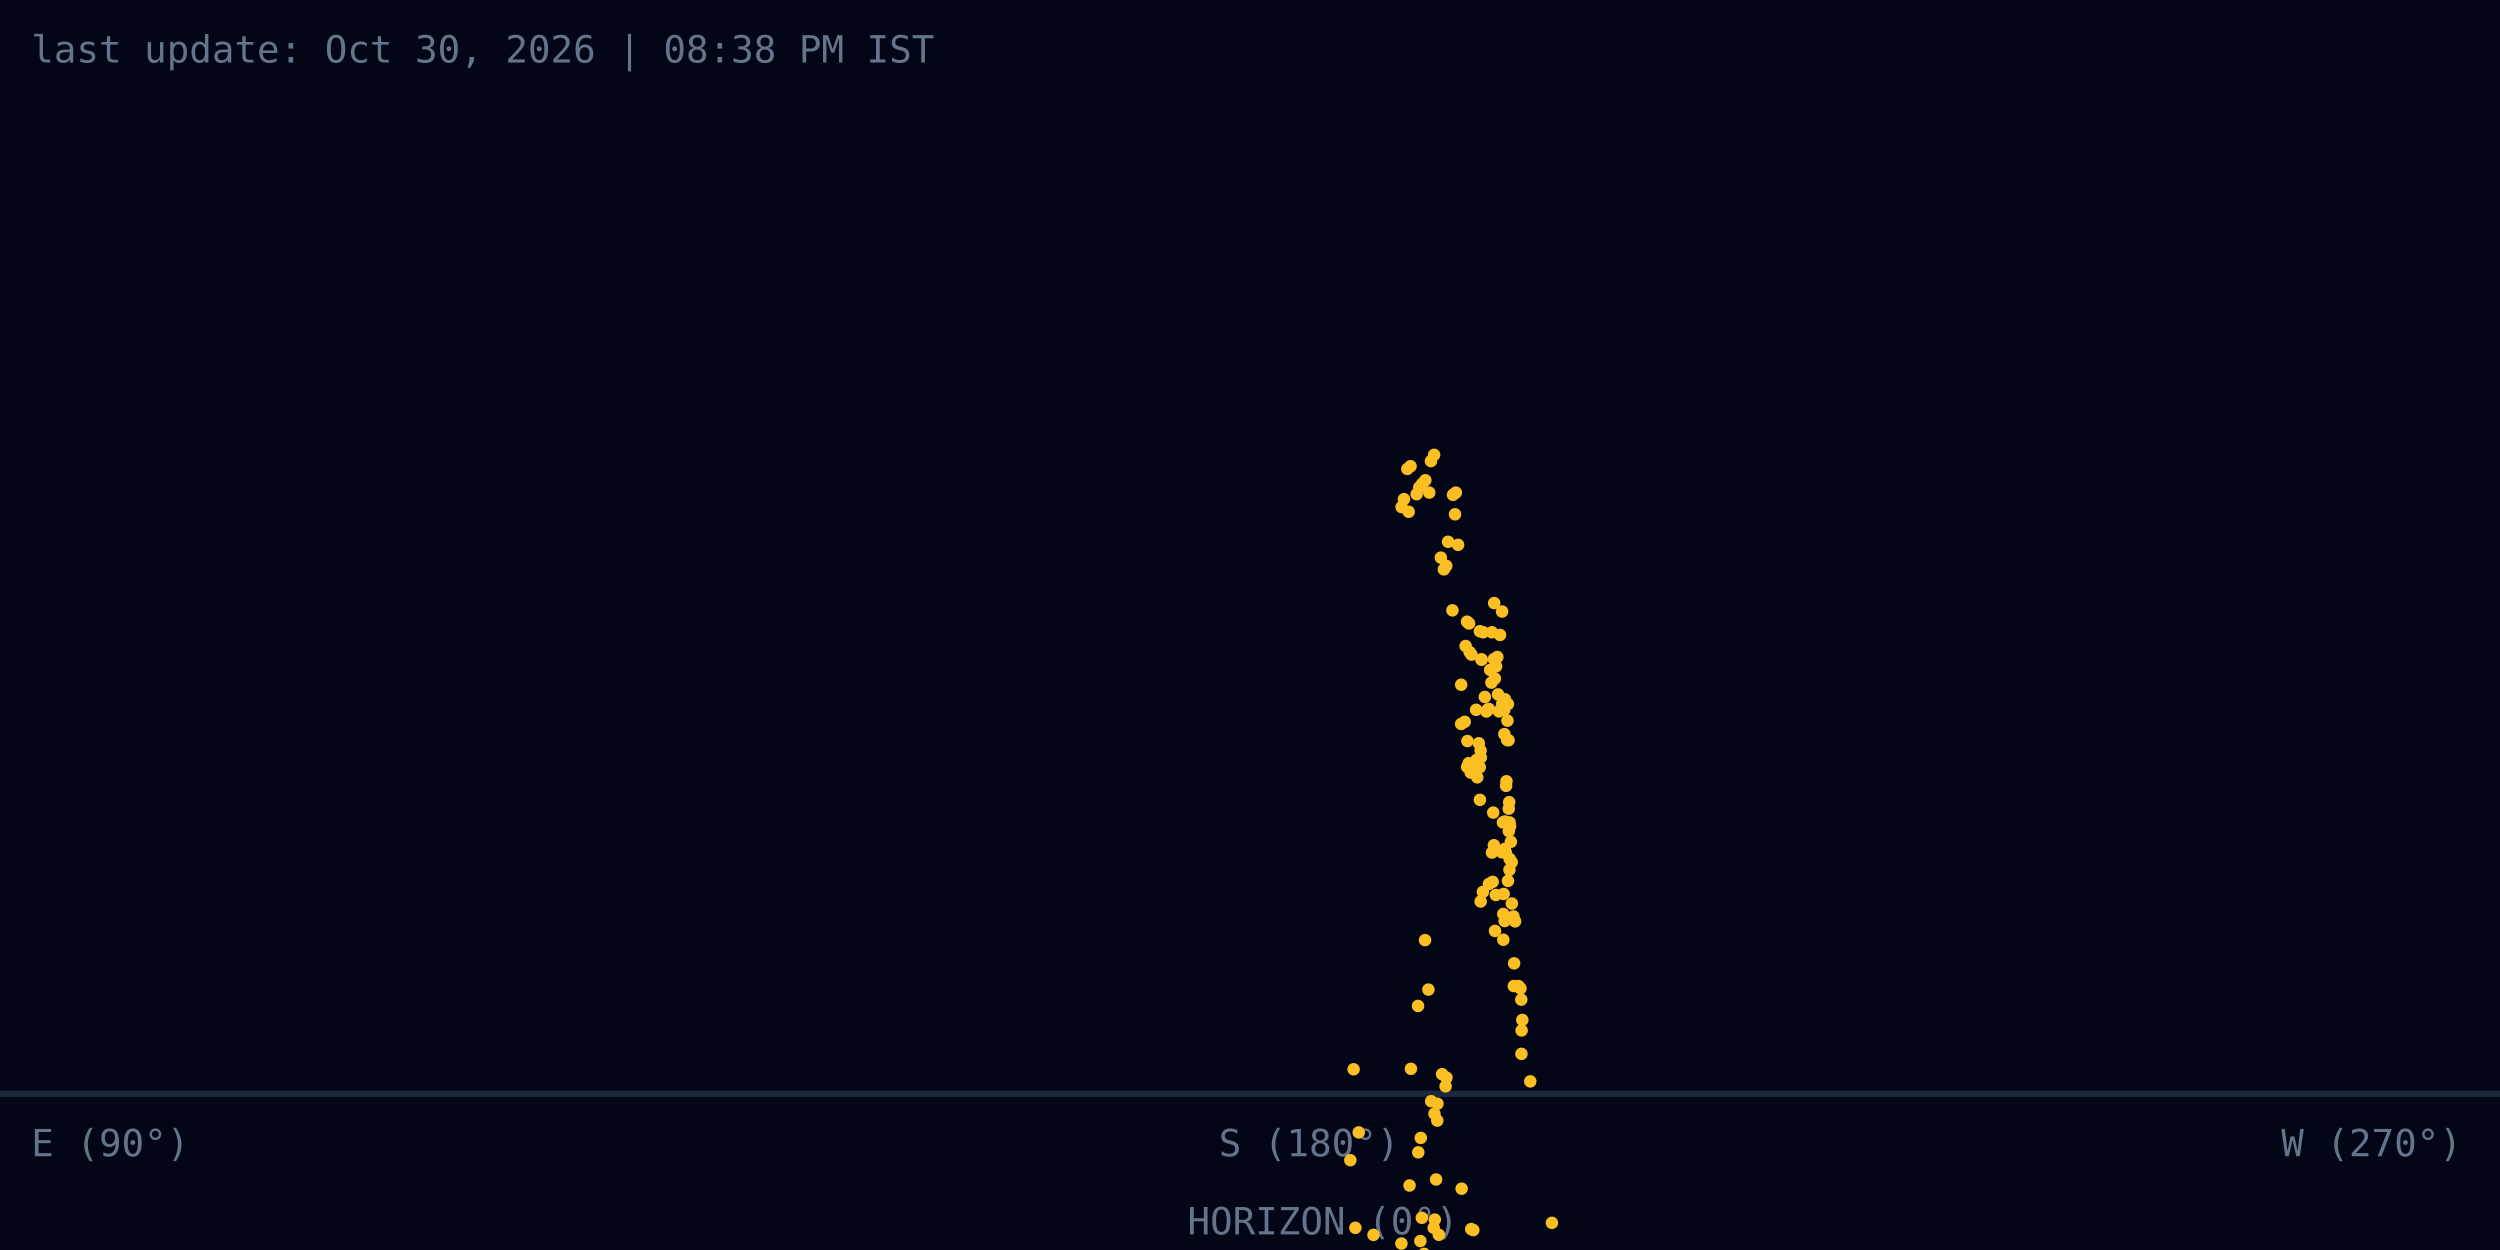
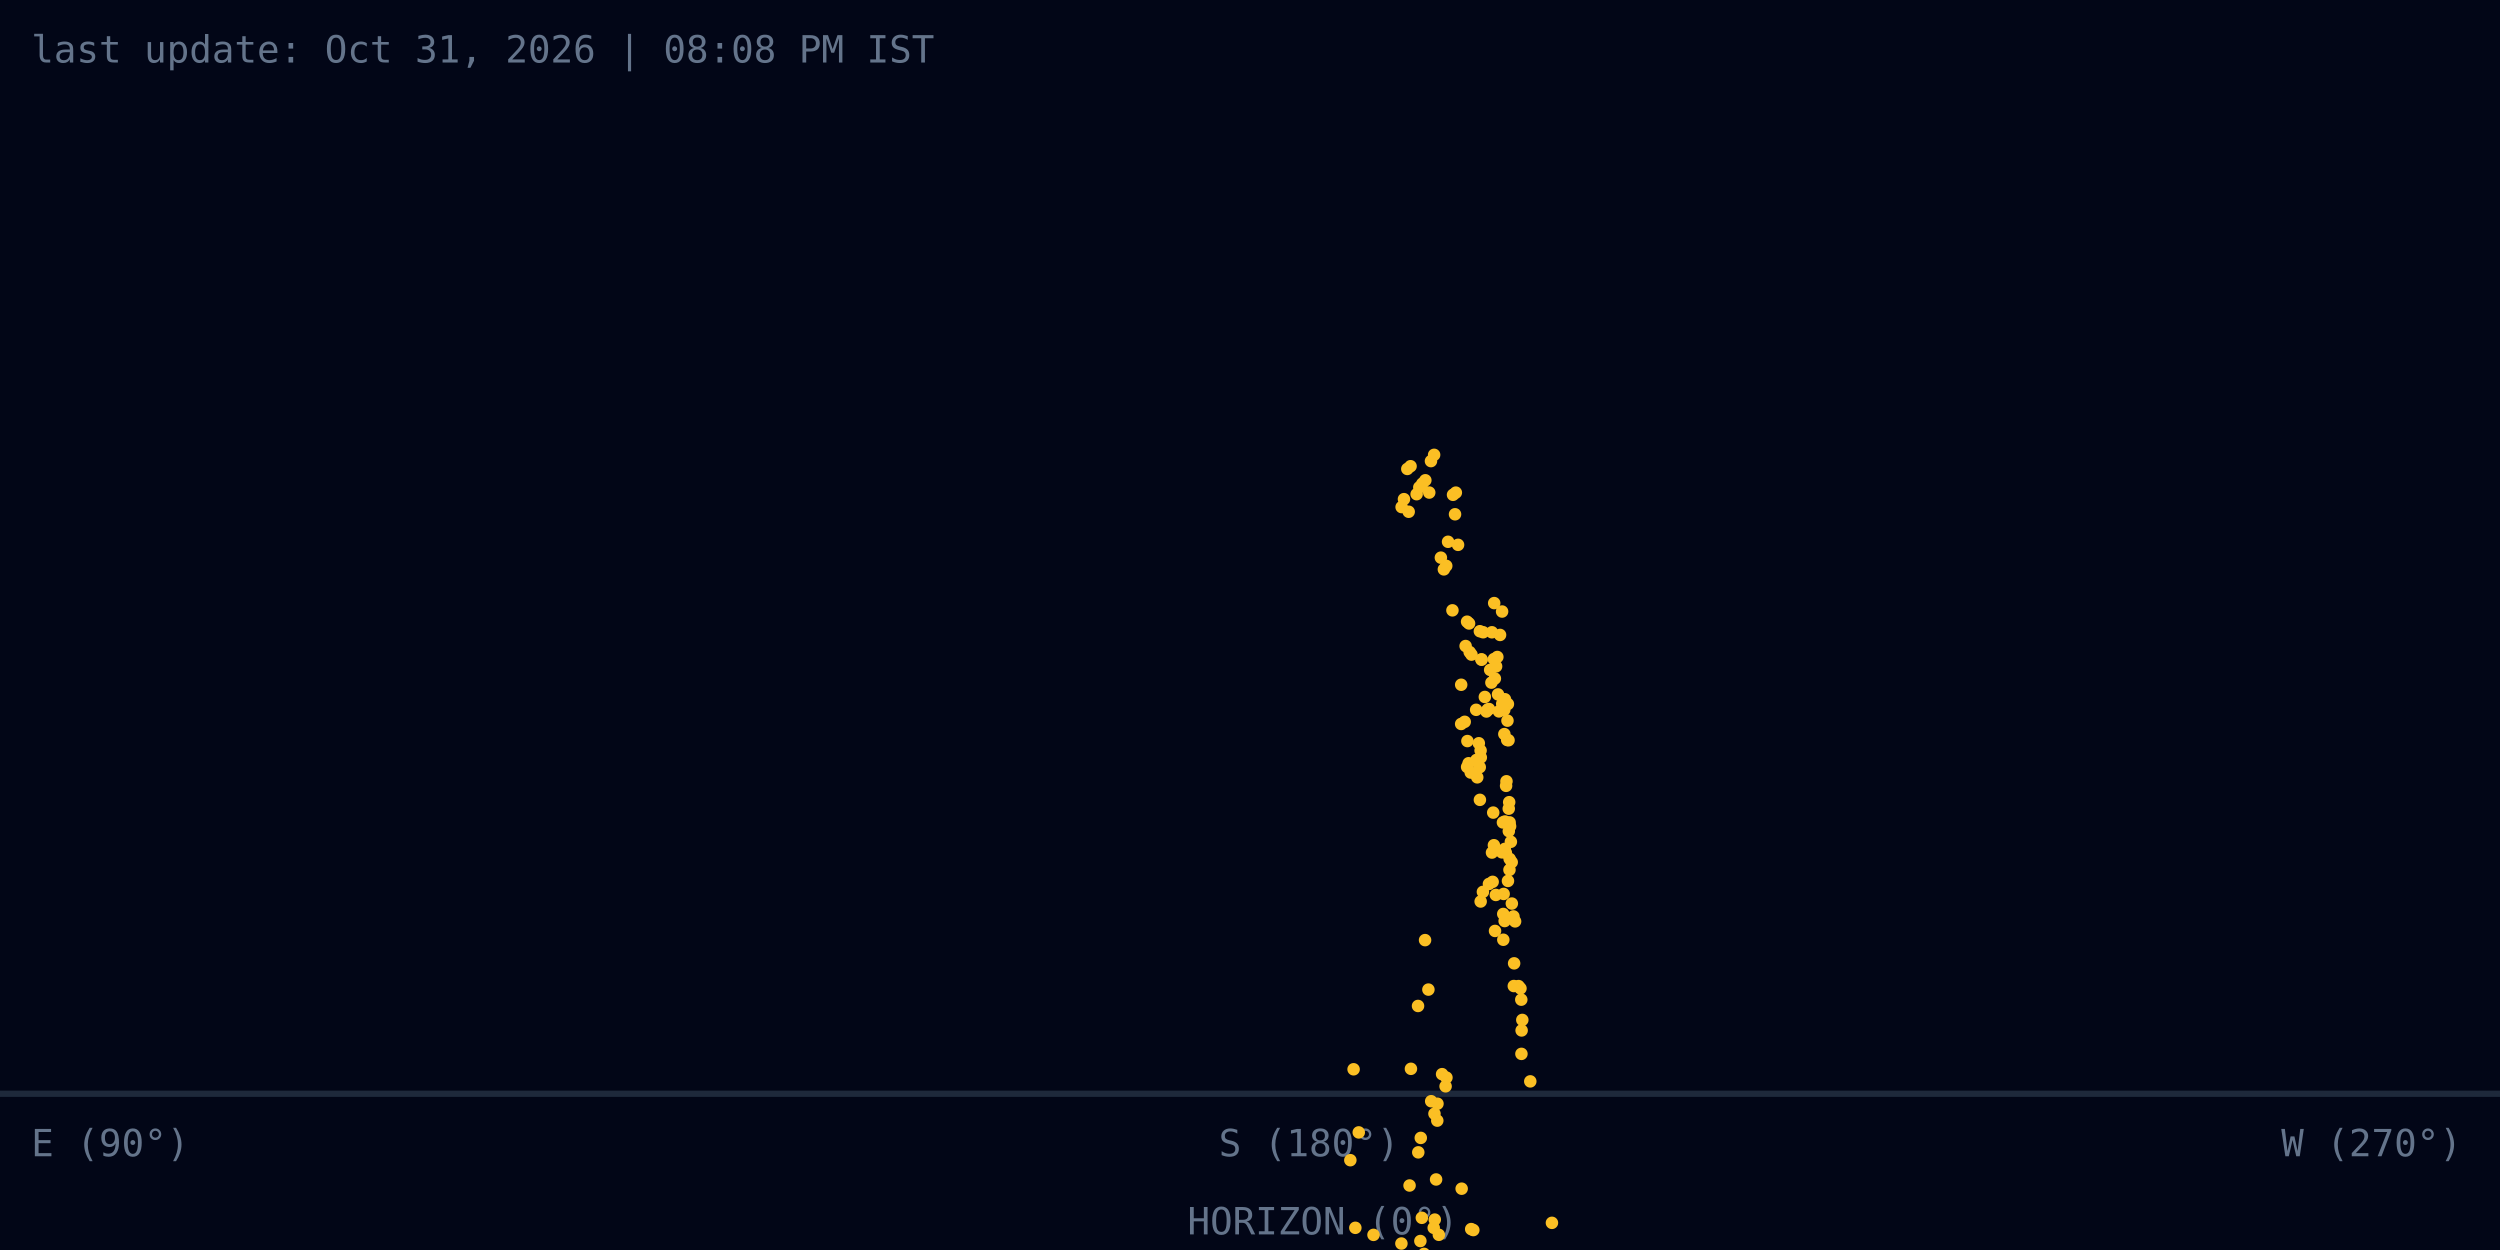
<svg xmlns="http://www.w3.org/2000/svg" width="800" height="400" viewBox="0 0 800 400">
  <rect width="800" height="400" fill="#020617" />
-   <text id="last-update" x="10" y="20" fill="#64748b" font-family="monospace">last update: Oct 30, 2026 | 08:38 PM IST</text>
+   <text id="last-update" x="10" y="20" fill="#64748b" font-family="monospace">last update: Oct 31, 2026 | 08:08 PM IST</text>
  <line x1="0" y1="350" x2="800" y2="350" stroke="#1e293b" stroke-width="2" />
  <text x="380" y="395" fill="#64748b" font-size="12" font-family="monospace">HORIZON (0°)</text>
  <text x="730" y="370" fill="#64748b" font-size="12" font-family="monospace">W (270°)</text>
  <text x="390" y="370" fill="#64748b" font-size="12" font-family="monospace">S (180°)</text>
  <text x="10" y="370" fill="#64748b" font-size="12" font-family="monospace">E (90°)</text>
  <g id="analemma-points">
    <circle cx=" 465.61" cy=" 164.57" r="2" fill="#fbbf24">
 </circle>
    <circle cx=" 467.57" cy=" 231.67" r="2" fill="#fbbf24">
 </circle>
    <circle cx=" 467.58" cy=" 219.12" r="2" fill="#fbbf24">
 </circle>
    <circle cx=" 468.71" cy=" 230.98" r="2" fill="#fbbf24">
 </circle>
    <circle cx=" 469.57" cy=" 237.14" r="2" fill="#fbbf24">
 </circle>
    <circle cx=" 469.00" cy=" 206.73" r="2" fill="#fbbf24">
 </circle>
    <circle cx=" 469.47" cy=" 198.94" r="2" fill="#fbbf24">
 </circle>
    <circle cx=" 470.10" cy=" 199.51" r="2" fill="#fbbf24">
 </circle>
    <circle cx=" 474.53" cy=" 285.41" r="2" fill="#fbbf24">
 </circle>
    <circle cx=" 472.47" cy=" 243.18" r="2" fill="#fbbf24">
 </circle>
    <circle cx=" 473.57" cy=" 255.95" r="2" fill="#fbbf24">
 </circle>
    <circle cx=" 473.22" cy=" 237.84" r="2" fill="#fbbf24">
 </circle>
    <circle cx=" 473.79" cy=" 240.17" r="2" fill="#fbbf24">
 </circle>
    <circle cx=" 473.56" cy=" 201.99" r="2" fill="#fbbf24">
 </circle>
    <circle cx=" 474.09" cy=" 210.99" r="2" fill="#fbbf24">
 </circle>
    <circle cx=" 478.41" cy=" 297.90" r="2" fill="#fbbf24">
 </circle>
    <circle cx=" 477.65" cy=" 282.19" r="2" fill="#fbbf24">
 </circle>
    <circle cx=" 477.44" cy=" 272.82" r="2" fill="#fbbf24">
 </circle>
    <circle cx=" 478.67" cy=" 286.38" r="2" fill="#fbbf24">
 </circle>
    <circle cx=" 478.05" cy=" 270.47" r="2" fill="#fbbf24">
 </circle>
    <circle cx=" 476.85" cy=" 214.37" r="2" fill="#fbbf24">
 </circle>
    <circle cx=" 477.25" cy=" 218.44" r="2" fill="#fbbf24">
 </circle>
    <circle cx=" 481.06" cy=" 300.72" r="2" fill="#fbbf24">
 </circle>
    <circle cx=" 481.04" cy=" 292.47" r="2" fill="#fbbf24">
 </circle>
    <circle cx=" 481.49" cy=" 294.73" r="2" fill="#fbbf24">
 </circle>
    <circle cx=" 481.17" cy=" 286.06" r="2" fill="#fbbf24">
 </circle>
    <circle cx=" 479.37" cy=" 222.21" r="2" fill="#fbbf24">
 </circle>
    <circle cx=" 479.67" cy=" 227.65" r="2" fill="#fbbf24">
 </circle>
    <circle cx=" 498.29" cy=" 411.31" r="2" fill="#fbbf24">
 </circle>
    <circle cx=" 498.34" cy=" 411.53" r="2" fill="#fbbf24">
 </circle>
    <circle cx=" 484.42" cy=" 315.53" r="2" fill="#fbbf24">
 </circle>
    <circle cx=" 486.86" cy=" 337.24" r="2" fill="#fbbf24">
 </circle>
    <circle cx=" 481.87" cy=" 272.88" r="2" fill="#fbbf24">
 </circle>
    <circle cx=" 482.55" cy=" 281.90" r="2" fill="#fbbf24">
 </circle>
    <circle cx=" 481.19" cy=" 226.61" r="2" fill="#fbbf24">
 </circle>
    <circle cx=" 481.39" cy=" 234.91" r="2" fill="#fbbf24">
 </circle>
    <circle cx=" 486.92" cy=" 329.74" r="2" fill="#fbbf24">
 </circle>
    <circle cx=" 483.03" cy=" 278.36" r="2" fill="#fbbf24">
 </circle>
    <circle cx=" 483.79" cy=" 289.14" r="2" fill="#fbbf24">
 </circle>
    <circle cx=" 485.93" cy=" 315.55" r="2" fill="#fbbf24">
 </circle>
    <circle cx=" 484.30" cy=" 293.26" r="2" fill="#fbbf24">
 </circle>
    <circle cx=" 482.30" cy=" 236.80" r="2" fill="#fbbf24">
 </circle>
    <circle cx=" 482.80" cy=" 258.78" r="2" fill="#fbbf24">
 </circle>
    <circle cx=" 501.22" cy=" 413.90" r="2" fill="#fbbf24">
 </circle>
    <circle cx=" 489.69" cy=" 346.04" r="2" fill="#fbbf24">
 </circle>
    <circle cx=" 486.81" cy=" 319.89" r="2" fill="#fbbf24">
 </circle>
    <circle cx=" 484.83" cy=" 294.84" r="2" fill="#fbbf24">
 </circle>
    <circle cx=" 486.55" cy=" 316.29" r="2" fill="#fbbf24">
 </circle>
    <circle cx=" 482.73" cy=" 236.88" r="2" fill="#fbbf24">
 </circle>
    <circle cx=" 483.48" cy=" 269.37" r="2" fill="#fbbf24">
 </circle>
    <circle cx=" 496.62" cy=" 391.31" r="2" fill="#fbbf24">
 </circle>
    <circle cx=" 483.75" cy=" 275.90" r="2" fill="#fbbf24">
 </circle>
    <circle cx=" 483.23" cy=" 264.40" r="2" fill="#fbbf24">
 </circle>
    <circle cx=" 482.94" cy=" 256.70" r="2" fill="#fbbf24">
 </circle>
    <circle cx=" 483.08" cy=" 263.17" r="2" fill="#fbbf24">
 </circle>
    <circle cx=" 482.53" cy=" 225.29" r="2" fill="#fbbf24">
 </circle>
    <circle cx=" 482.39" cy=" 230.61" r="2" fill="#fbbf24">
 </circle>
    <circle cx=" 487.14" cy=" 326.38" r="2" fill="#fbbf24">
 </circle>
    <circle cx=" 482.82" cy=" 265.96" r="2" fill="#fbbf24">
 </circle>
    <circle cx=" 483.09" cy=" 274.84" r="2" fill="#fbbf24">
 </circle>
    <circle cx=" 482.07" cy=" 250.01" r="2" fill="#fbbf24">
 </circle>
    <circle cx=" 481.95" cy=" 251.47" r="2" fill="#fbbf24">
 </circle>
    <circle cx=" 481.58" cy=" 223.76" r="2" fill="#fbbf24">
 </circle>
    <circle cx=" 481.36" cy=" 227.15" r="2" fill="#fbbf24">
 </circle>
    <circle cx=" 484.52" cy=" 308.27" r="2" fill="#fbbf24">
 </circle>
    <circle cx=" 481.59" cy=" 262.88" r="2" fill="#fbbf24">
 </circle>
    <circle cx=" 480.71" cy=" 225.23" r="2" fill="#fbbf24">
 </circle>
    <circle cx=" 481.54" cy=" 271.65" r="2" fill="#fbbf24">
 </circle>
    <circle cx=" 480.94" cy=" 263.18" r="2" fill="#fbbf24">
 </circle>
    <circle cx=" 480.67" cy=" 195.69" r="2" fill="#fbbf24">
 </circle>
    <circle cx=" 480.02" cy=" 203.18" r="2" fill="#fbbf24">
 </circle>
    <circle cx=" 480.62" cy=" 272.75" r="2" fill="#fbbf24">
 </circle>
    <circle cx=" 479.15" cy=" 210.24" r="2" fill="#fbbf24">
 </circle>
    <circle cx=" 478.75" cy=" 213.23" r="2" fill="#fbbf24">
 </circle>
    <circle cx=" 478.36" cy=" 217.14" r="2" fill="#fbbf24">
 </circle>
    <circle cx=" 478.05" cy=" 210.91" r="2" fill="#fbbf24">
 </circle>
    <circle cx=" 478.14" cy=" 192.99" r="2" fill="#fbbf24">
 </circle>
    <circle cx=" 477.41" cy=" 202.33" r="2" fill="#fbbf24">
 </circle>
    <circle cx=" 477.83" cy=" 260.03" r="2" fill="#fbbf24">
 </circle>
    <circle cx=" 476.48" cy=" 226.89" r="2" fill="#fbbf24">
 </circle>
    <circle cx=" 476.07" cy=" 227.06" r="2" fill="#fbbf24">
 </circle>
    <circle cx=" 475.66" cy=" 227.68" r="2" fill="#fbbf24">
 </circle>
    <circle cx=" 475.15" cy=" 223.03" r="2" fill="#fbbf24">
 </circle>
    <circle cx=" 474.61" cy=" 202.32" r="2" fill="#fbbf24">
 </circle>
    <circle cx=" 474.09" cy=" 211.11" r="2" fill="#fbbf24">
 </circle>
    <circle cx=" 476.46" cy=" 282.87" r="2" fill="#fbbf24">
 </circle>
    <circle cx=" 473.86" cy=" 242.39" r="2" fill="#fbbf24">
 </circle>
    <circle cx=" 473.52" cy=" 245.50" r="2" fill="#fbbf24">
 </circle>
    <circle cx=" 472.37" cy=" 227.14" r="2" fill="#fbbf24">
 </circle>
    <circle cx=" 472.72" cy=" 248.75" r="2" fill="#fbbf24">
 </circle>
    <circle cx=" 470.88" cy=" 209.48" r="2" fill="#fbbf24">
 </circle>
    <circle cx=" 470.29" cy=" 208.66" r="2" fill="#fbbf24">
 </circle>
    <circle cx=" 473.81" cy=" 288.48" r="2" fill="#fbbf24">
 </circle>
    <circle cx=" 470.64" cy=" 247.22" r="2" fill="#fbbf24">
 </circle>
    <circle cx=" 469.96" cy=" 244.24" r="2" fill="#fbbf24">
 </circle>
    <circle cx=" 469.48" cy=" 245.43" r="2" fill="#fbbf24">
 </circle>
    <circle cx=" 466.58" cy=" 174.35" r="2" fill="#fbbf24">
 </circle>
    <circle cx=" 465.87" cy=" 157.64" r="2" fill="#fbbf24">
 </circle>
    <circle cx=" 464.97" cy=" 158.34" r="2" fill="#fbbf24">
 </circle>
    <circle cx=" 464.78" cy=" 195.31" r="2" fill="#fbbf24">
 </circle>
    <circle cx=" 463.38" cy=" 173.37" r="2" fill="#fbbf24">
 </circle>
    <circle cx=" 462.80" cy=" 181.08" r="2" fill="#fbbf24">
 </circle>
    <circle cx=" 462.04" cy=" 182.20" r="2" fill="#fbbf24">
 </circle>
    <circle cx=" 461.08" cy=" 178.45" r="2" fill="#fbbf24">
 </circle>
    <circle cx=" 458.92" cy=" 145.55" r="2" fill="#fbbf24">
 </circle>
    <circle cx=" 457.91" cy=" 147.55" r="2" fill="#fbbf24">
 </circle>
    <circle cx=" 457.36" cy=" 157.62" r="2" fill="#fbbf24">
 </circle>
    <circle cx=" 456.11" cy=" 153.69" r="2" fill="#fbbf24">
 </circle>
    <circle cx=" 455.13" cy=" 154.77" r="2" fill="#fbbf24">
 </circle>
    <circle cx=" 454.18" cy=" 155.94" r="2" fill="#fbbf24">
 </circle>
    <circle cx=" 453.32" cy=" 158.14" r="2" fill="#fbbf24">
 </circle>
    <circle cx=" 451.38" cy=" 149.19" r="2" fill="#fbbf24">
 </circle>
    <circle cx=" 450.34" cy=" 150.06" r="2" fill="#fbbf24">
 </circle>
    <circle cx=" 450.78" cy=" 163.76" r="2" fill="#fbbf24">
 </circle>
    <circle cx=" 449.27" cy=" 159.73" r="2" fill="#fbbf24">
 </circle>
    <circle cx=" 448.52" cy=" 162.26" r="2" fill="#fbbf24">
 </circle>
    <circle cx=" 20.26" cy=" 571.97" r="2" fill="#fbbf24">
 </circle>
    <circle cx=" 74.33" cy=" 546.37" r="2" fill="#fbbf24">
 </circle>
    <circle cx=" 471.46" cy=" 393.62" r="2" fill="#fbbf24">
 </circle>
    <circle cx=" 470.78" cy=" 393.31" r="2" fill="#fbbf24">
 </circle>
    <circle cx=" 495.37" cy=" 503.27" r="2" fill="#fbbf24">
 </circle>
    <circle cx=" 467.73" cy=" 380.38" r="2" fill="#fbbf24">
 </circle>
    <circle cx=" 462.86" cy=" 344.83" r="2" fill="#fbbf24">
 </circle>
    <circle cx=" 462.59" cy=" 347.62" r="2" fill="#fbbf24">
 </circle>
    <circle cx=" 461.47" cy=" 343.73" r="2" fill="#fbbf24">
 </circle>
    <circle cx=" 456.02" cy=" 300.84" r="2" fill="#fbbf24">
 </circle>
    <circle cx=" 457.09" cy=" 316.67" r="2" fill="#fbbf24">
 </circle>
    <circle cx=" 469.47" cy=" 420.03" r="2" fill="#fbbf24">
 </circle>
    <circle cx=" 459.99" cy=" 353.19" r="2" fill="#fbbf24">
 </circle>
    <circle cx=" 459.93" cy=" 358.60" r="2" fill="#fbbf24">
 </circle>
    <circle cx=" 459.03" cy=" 356.39" r="2" fill="#fbbf24">
 </circle>
    <circle cx=" 457.98" cy=" 352.39" r="2" fill="#fbbf24">
 </circle>
    <circle cx=" 453.77" cy=" 321.91" r="2" fill="#fbbf24">
 </circle>
    <circle cx=" 459.55" cy=" 377.43" r="2" fill="#fbbf24">
 </circle>
    <circle cx=" 471.53" cy=" 461.85" r="2" fill="#fbbf24">
 </circle>
    <circle cx=" 460.43" cy=" 395.14" r="2" fill="#fbbf24">
 </circle>
    <circle cx=" 459.13" cy=" 390.27" r="2" fill="#fbbf24">
 </circle>
    <circle cx=" 458.79" cy=" 392.90" r="2" fill="#fbbf24">
 </circle>
    <circle cx=" 454.65" cy=" 364.13" r="2" fill="#fbbf24">
 </circle>
    <circle cx=" 451.50" cy=" 342.02" r="2" fill="#fbbf24">
 </circle>
    <circle cx=" 453.85" cy=" 368.75" r="2" fill="#fbbf24">
 </circle>
    <circle cx=" 467.51" cy=" 471.07" r="2" fill="#fbbf24">
 </circle>
    <circle cx=" 454.99" cy=" 389.70" r="2" fill="#fbbf24">
 </circle>
    <circle cx=" 455.71" cy=" 401.24" r="2" fill="#fbbf24">
 </circle>
    <circle cx=" 454.52" cy=" 397.13" r="2" fill="#fbbf24">
 </circle>
    <circle cx=" 455.98" cy=" 414.56" r="2" fill="#fbbf24">
 </circle>
    <circle cx=" 451.06" cy=" 379.36" r="2" fill="#fbbf24">
 </circle>
    <circle cx=" 455.70" cy=" 423.59" r="2" fill="#fbbf24">
 </circle>
    <circle cx=" 482.79" cy=" 553.38" r="2" fill="#fbbf24">
 </circle>
    <circle cx=" 459.54" cy=" 468.02" r="2" fill="#fbbf24">
 </circle>
    <circle cx=" 462.80" cy=" 493.17" r="2" fill="#fbbf24">
 </circle>
    <circle cx=" 456.72" cy=" 459.61" r="2" fill="#fbbf24">
 </circle>
    <circle cx=" 448.45" cy=" 397.93" r="2" fill="#fbbf24">
 </circle>
    <circle cx=" 451.44" cy=" 429.90" r="2" fill="#fbbf24">
 </circle>
    <circle cx=" 483.33" cy=" 577.31" r="2" fill="#fbbf24">
 </circle>
    <circle cx=" 457.19" cy=" 485.98" r="2" fill="#fbbf24">
 </circle>
    <circle cx=" 458.77" cy=" 501.95" r="2" fill="#fbbf24">
 </circle>
    <circle cx=" 458.66" cy=" 507.06" r="2" fill="#fbbf24">
 </circle>
    <circle cx=" 455.29" cy=" 490.82" r="2" fill="#fbbf24">
 </circle>
    <circle cx=" 449.40" cy=" 450.08" r="2" fill="#fbbf24">
 </circle>
    <circle cx=" 451.11" cy=" 471.34" r="2" fill="#fbbf24">
 </circle>
    <circle cx=" 507.92" cy=" 618.72" r="2" fill="#fbbf24">
 </circle>
    <circle cx=" 457.53" cy=" 530.58" r="2" fill="#fbbf24">
 </circle>
    <circle cx=" 443.32" cy=" 419.49" r="2" fill="#fbbf24">
 </circle>
    <circle cx=" 441.09" cy=" 404.11" r="2" fill="#fbbf24">
 </circle>
    <circle cx=" 439.52" cy=" 395.16" r="2" fill="#fbbf24">
 </circle>
    <circle cx=" 433.15" cy=" 342.17" r="2" fill="#fbbf24">
 </circle>
    <circle cx=" 434.80" cy=" 362.37" r="2" fill="#fbbf24">
 </circle>
    <circle cx=" 449.04" cy=" 512.18" r="2" fill="#fbbf24">
 </circle>
    <circle cx=" 438.74" cy=" 413.08" r="2" fill="#fbbf24">
 </circle>
    <circle cx=" 439.37" cy=" 426.64" r="2" fill="#fbbf24">
 </circle>
    <circle cx=" 438.60" cy=" 425.35" r="2" fill="#fbbf24">
 </circle>
    <circle cx=" 436.66" cy=" 411.17" r="2" fill="#fbbf24">
 </circle>
    <circle cx=" 432.11" cy=" 371.26" r="2" fill="#fbbf24">
 </circle>
    <circle cx=" 433.71" cy=" 392.90" r="2" fill="#fbbf24">
 </circle>
    <circle cx=" 441.39" cy=" 492.84" r="2" fill="#fbbf24">
 </circle>
    <circle cx=" 438.62" cy=" 465.26" r="2" fill="#fbbf24">
 </circle>
    <circle cx=" 439.66" cy=" 489.97" r="2" fill="#fbbf24">
 </circle>
    <circle cx=" 439.18" cy=" 494.15" r="2" fill="#fbbf24">
 </circle>
    <circle cx=" 437.86" cy=" 484.86" r="2" fill="#fbbf24">
 </circle>
+     <circle cx=" 435.61" cy=" 460.36" r="2" fill="#fbbf24">
+  </circle>
  </g>
</svg>
